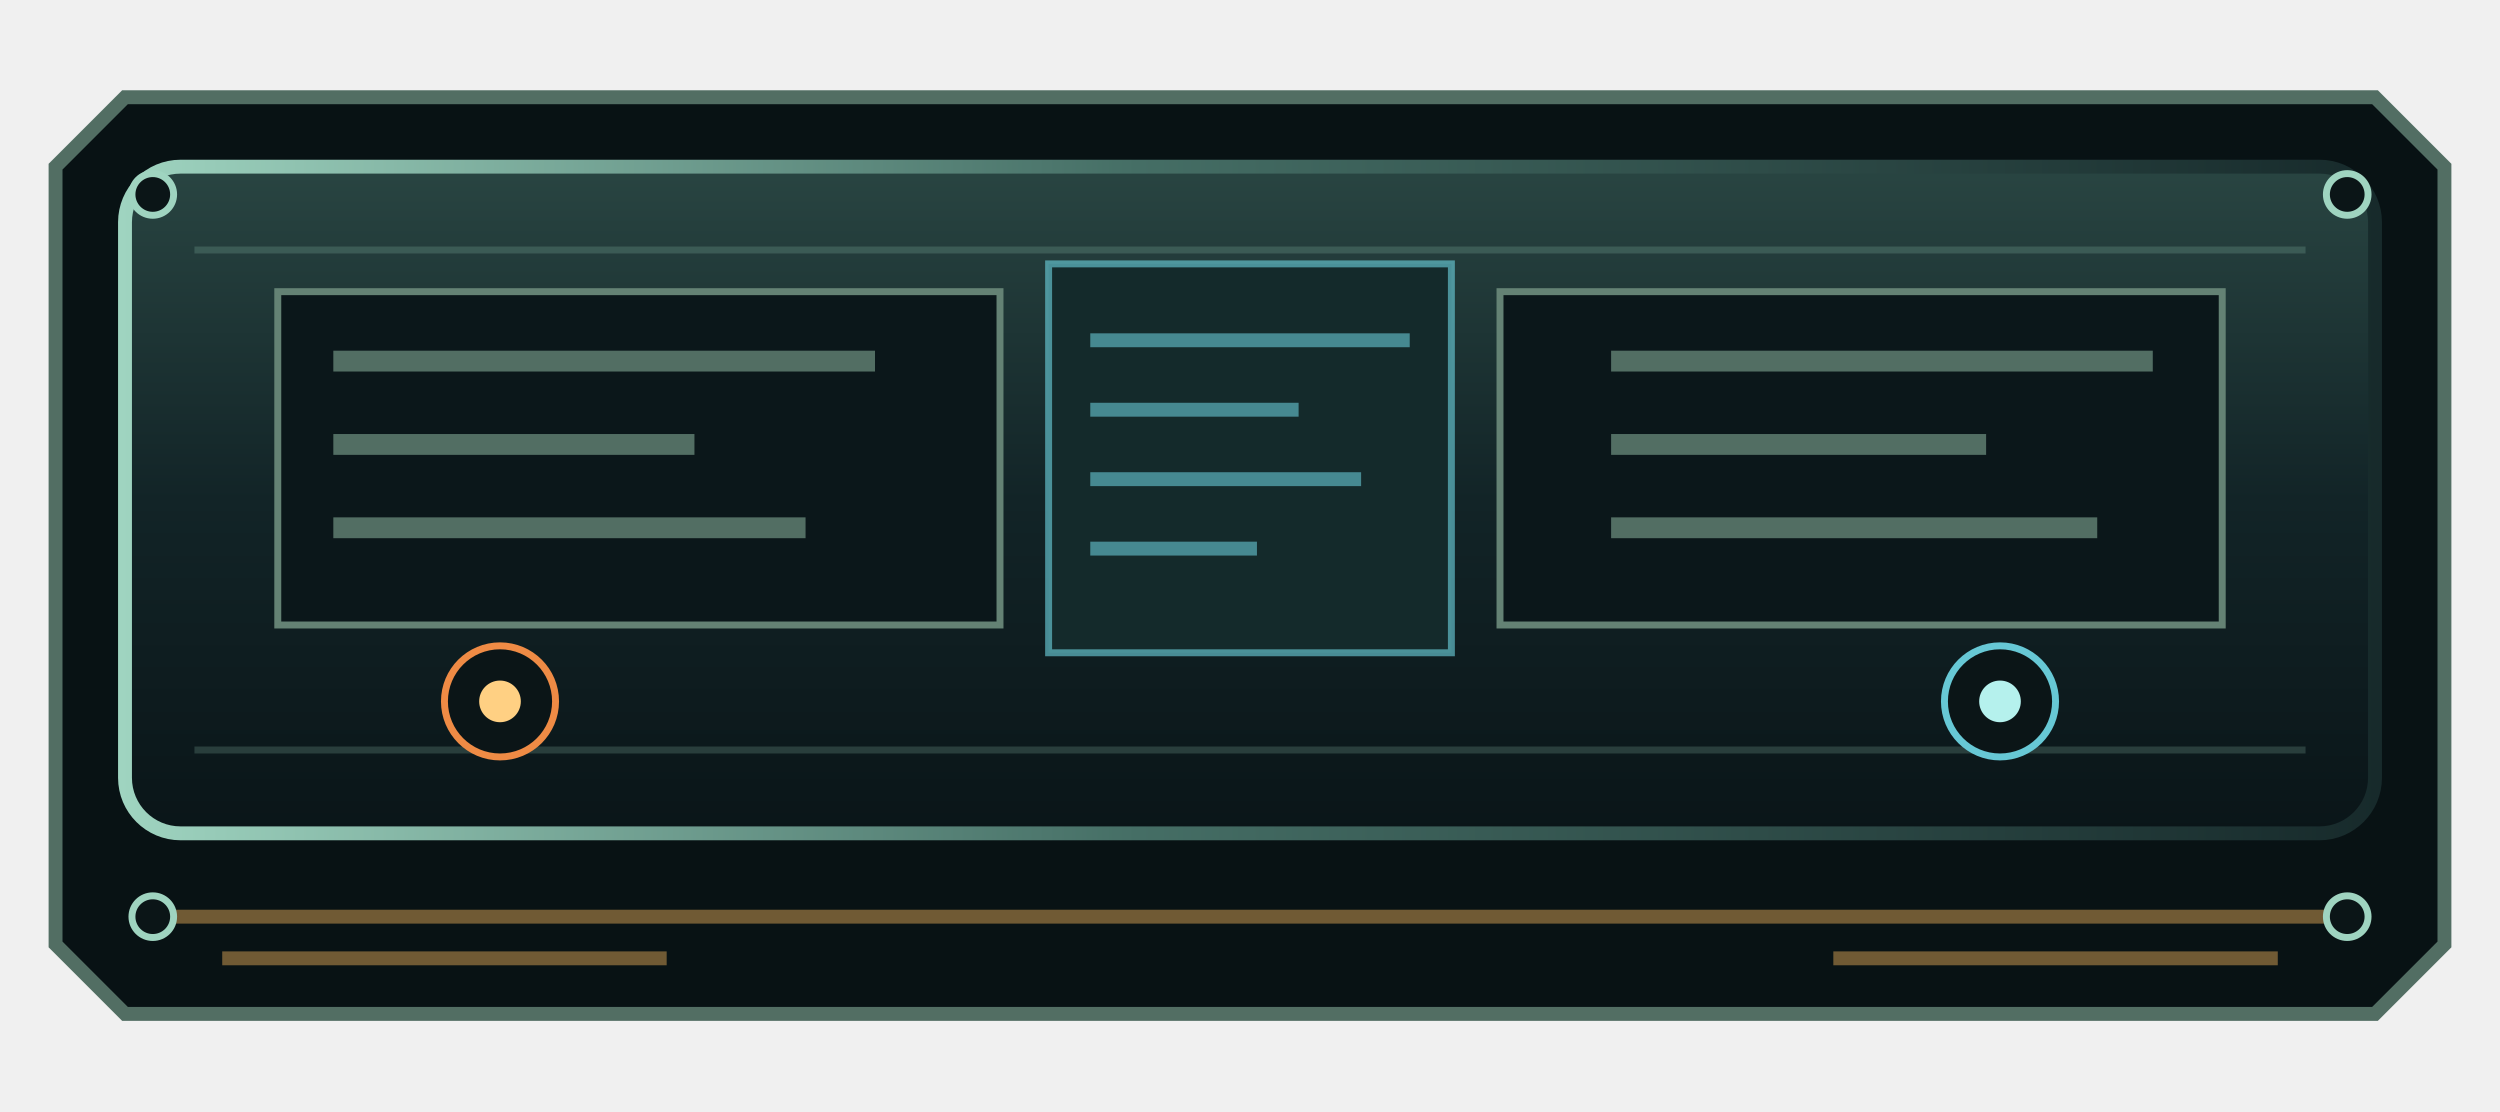
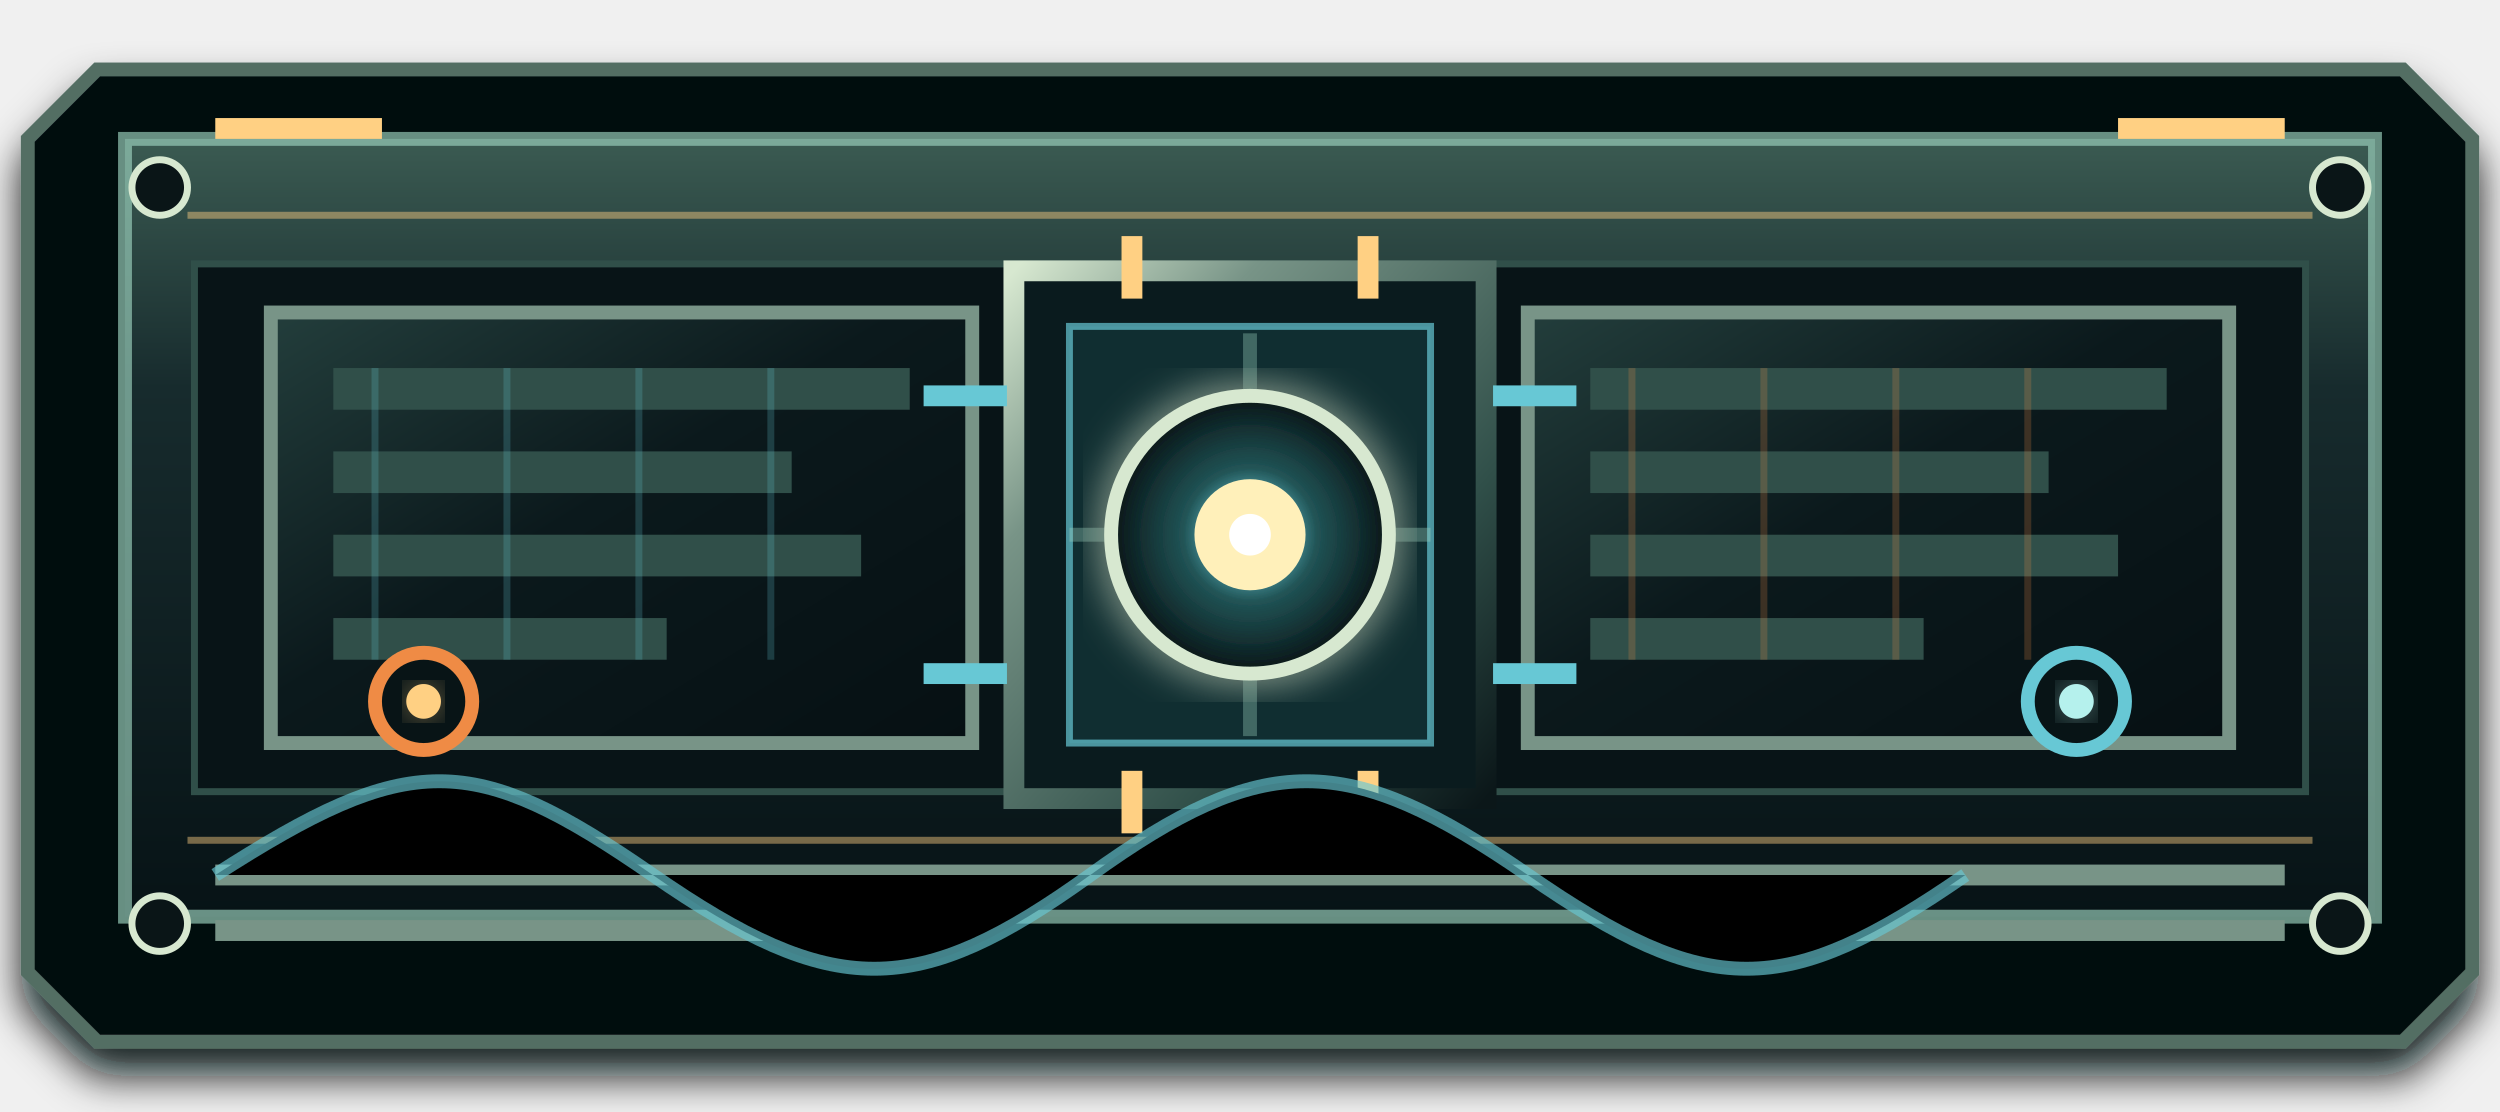
- <svg xmlns="http://www.w3.org/2000/svg" viewBox="0 0 360 160" role="img" aria-label="Lower mid-deck service cassette">
+ <svg xmlns="http://www.w3.org/2000/svg" viewBox="0 0 360 160" role="img" aria-label="Lower mid-deck service manifold">
  <defs>
-     <linearGradient id="shell" x2="0" y2="1">
-       <stop stop-color="#294542" />
-       <stop offset=".5" stop-color="#122427" />
-       <stop offset="1" stop-color="#0a1518" />
+     <linearGradient id="shell" x1="0" y1="0" x2="0" y2="1">
+       <stop stop-color="#3b5b52" />
+       <stop offset=".32" stop-color="#172b2d" />
+       <stop offset="1" stop-color="#071316" />
    </linearGradient>
-     <linearGradient id="rail">
-       <stop stop-color="#9fd4c0" />
-       <stop offset=".45" stop-color="#456e65" />
-       <stop offset="1" stop-color="#172a2b" />
+     <linearGradient id="bay" x1="0" y1="0" x2="1" y2="1">
+       <stop stop-color="#233e3c" />
+       <stop offset=".45" stop-color="#0b191c" />
+       <stop offset="1" stop-color="#061013" />
    </linearGradient>
+     <linearGradient id="metal" x1="0" y1="0" x2="1" y2="1">
+       <stop stop-color="#d7e8d0" />
+       <stop offset=".25" stop-color="#789487" />
+       <stop offset=".7" stop-color="#304f49" />
+       <stop offset="1" stop-color="#0b1719" />
+     </linearGradient>
+     <radialGradient id="core">
+       <stop stop-color="#fff0ba" />
+       <stop offset=".16" stop-color="#67c8d5" />
+       <stop offset=".48" stop-color="#215456" />
+       <stop offset="1" stop-color="#071416" />
+     </radialGradient>
+     <filter id="glow">
+       <feGaussianBlur stdDeviation="3" result="blur" />
+       <feMerge>
+         <feMergeNode in="blur" />
+         <feMergeNode in="SourceGraphic" />
+       </feMerge>
+     </filter>
+     <filter id="shadow">
+       <feDropShadow dx="0" dy="4" stdDeviation="3" flood-color="#020708" flood-opacity=".9" />
+     </filter>
  </defs>
-   <path d="M18 14h324l10 10v112l-10 10H18L8 136V24Z" fill="#081214" stroke="#526e63" stroke-width="2" />
-   <rect x="18" y="24" width="324" height="96" rx="8" fill="url(#shell)" stroke="url(#rail)" stroke-width="2" />
-   <path d="M28 36h304M28 108h304" stroke="#9fd4c0" stroke-opacity=".2" />
-   <path d="M40 42h104v48H40zM216 42h104v48H216z" fill="#0b171a" stroke="#648274" />
-   <path d="M151 38h58v56h-58z" fill="#142a2b" stroke="#67c8d5" stroke-opacity=".65" />
-   <path d="M157 49h46M157 59h30M157 69h39M157 79h24" stroke="#67c8d5" stroke-opacity=".6" stroke-width="2" />
-   <path d="M48 52h78M48 64h52M48 76h68M232 52h78M232 64h54M232 76h70" stroke="#526e63" stroke-width="3" />
-   <circle cx="72" cy="101" r="8" fill="#0b1517" stroke="#ef8b45" />
-   <circle cx="72" cy="101" r="3" fill="#ffd083" />
-   <circle cx="288" cy="101" r="8" fill="#0b1517" stroke="#67c8d5" />
-   <circle cx="288" cy="101" r="3" fill="#b5f1ed" />
-   <path d="M24 132h312M32 138h64M264 138h64" stroke="#f1b35b" stroke-opacity=".45" stroke-width="2" />
-   <g fill="#0b1517" stroke="#9fd4c0">
-     <circle cx="22" cy="28" r="3" />
-     <circle cx="338" cy="28" r="3" />
-     <circle cx="22" cy="132" r="3" />
-     <circle cx="338" cy="132" r="3" />
+   <path d="M14 10h332l10 10v120l-10 10H14L4 140V20Z" fill="#050d10" stroke="#526e63" stroke-width="2" filter="url(#shadow)" />
+   <path d="M18 20h324v112H18z" fill="url(#shell)" stroke="#9fd4c0" stroke-opacity=".65" stroke-width="2" />
+   <path d="M27 31h306M27 121h306" stroke="#ffd083" stroke-opacity=".45" />
+   <path d="M28 38h304v76H28z" fill="#081417" stroke="#304f49" />
+   <path d="M39 45h101v62H39z" fill="url(#bay)" stroke="#789487" stroke-width="2" />
+   <path d="M48 53h83v6H48zM48 65h66v6H48zM48 77h76v6H48zM48 89h48v6H48z" fill="#304f49" />
+   <path d="M54 53v42M73 53v42M92 53v42M111 53v42" stroke="#67c8d5" stroke-opacity=".22" />
+   <circle cx="61" cy="101" r="7" fill="#081416" stroke="#ef8b45" stroke-width="2" />
+   <circle cx="61" cy="101" r="2.5" fill="#ffd083" filter="url(#glow)" />
+   <path d="M220 45h101v62H220z" fill="url(#bay)" stroke="#789487" stroke-width="2" />
+   <path d="M229 53h83v6h-83zM229 65h66v6h-66zM229 77h76v6h-76zM229 89h48v6h-48z" fill="#304f49" />
+   <path d="M235 53v42M254 53v42M273 53v42M292 53v42" stroke="#ef8b45" stroke-opacity=".22" />
+   <circle cx="299" cy="101" r="7" fill="#081416" stroke="#67c8d5" stroke-width="2" />
+   <circle cx="299" cy="101" r="2.5" fill="#b5f1ed" filter="url(#glow)" />
+   <path d="M146 39h68v76h-68z" fill="#0a1b1e" stroke="url(#metal)" stroke-width="3" />
+   <path d="M154 47h52v60h-52z" fill="#102e31" stroke="#67c8d5" stroke-opacity=".7" />
+   <path d="M180 48v58M154 77h52" stroke="#9fd4c0" stroke-opacity=".35" stroke-width="2" />
+   <circle cx="180" cy="77" r="20" fill="url(#core)" stroke="#d7e8d0" stroke-width="2" filter="url(#glow)" />
+   <circle cx="180" cy="77" r="8" fill="#fff0ba" />
+   <circle cx="180" cy="77" r="3" fill="#fff" />
+   <path d="M163 43v-9M197 43v-9M163 111v9M197 111v9" stroke="#ffd083" stroke-width="3" />
+   <path d="M145 57h-12M145 97h-12M215 57h12M215 97h12" stroke="#67c8d5" stroke-width="3" />
+   <path d="M31 126h298M31 134h82M247 134h82" stroke="#789487" stroke-width="3" />
+   <path d="M31 126c28-18 37-18 63 0s38 18 63 0 37-18 63 0 37 18 63 0" stroke="#67c8d5" stroke-opacity=".65" stroke-width="2" />
+   <g fill="#0a1517" stroke="#d7e8d0">
+     <circle cx="23" cy="27" r="4" />
+     <circle cx="337" cy="27" r="4" />
+     <circle cx="23" cy="133" r="4" />
+     <circle cx="337" cy="133" r="4" />
+   </g>
+   <g fill="#ffd083">
+     <rect x="31" y="17" width="24" height="3" />
+     <rect x="305" y="17" width="24" height="3" />
  </g>
</svg>
